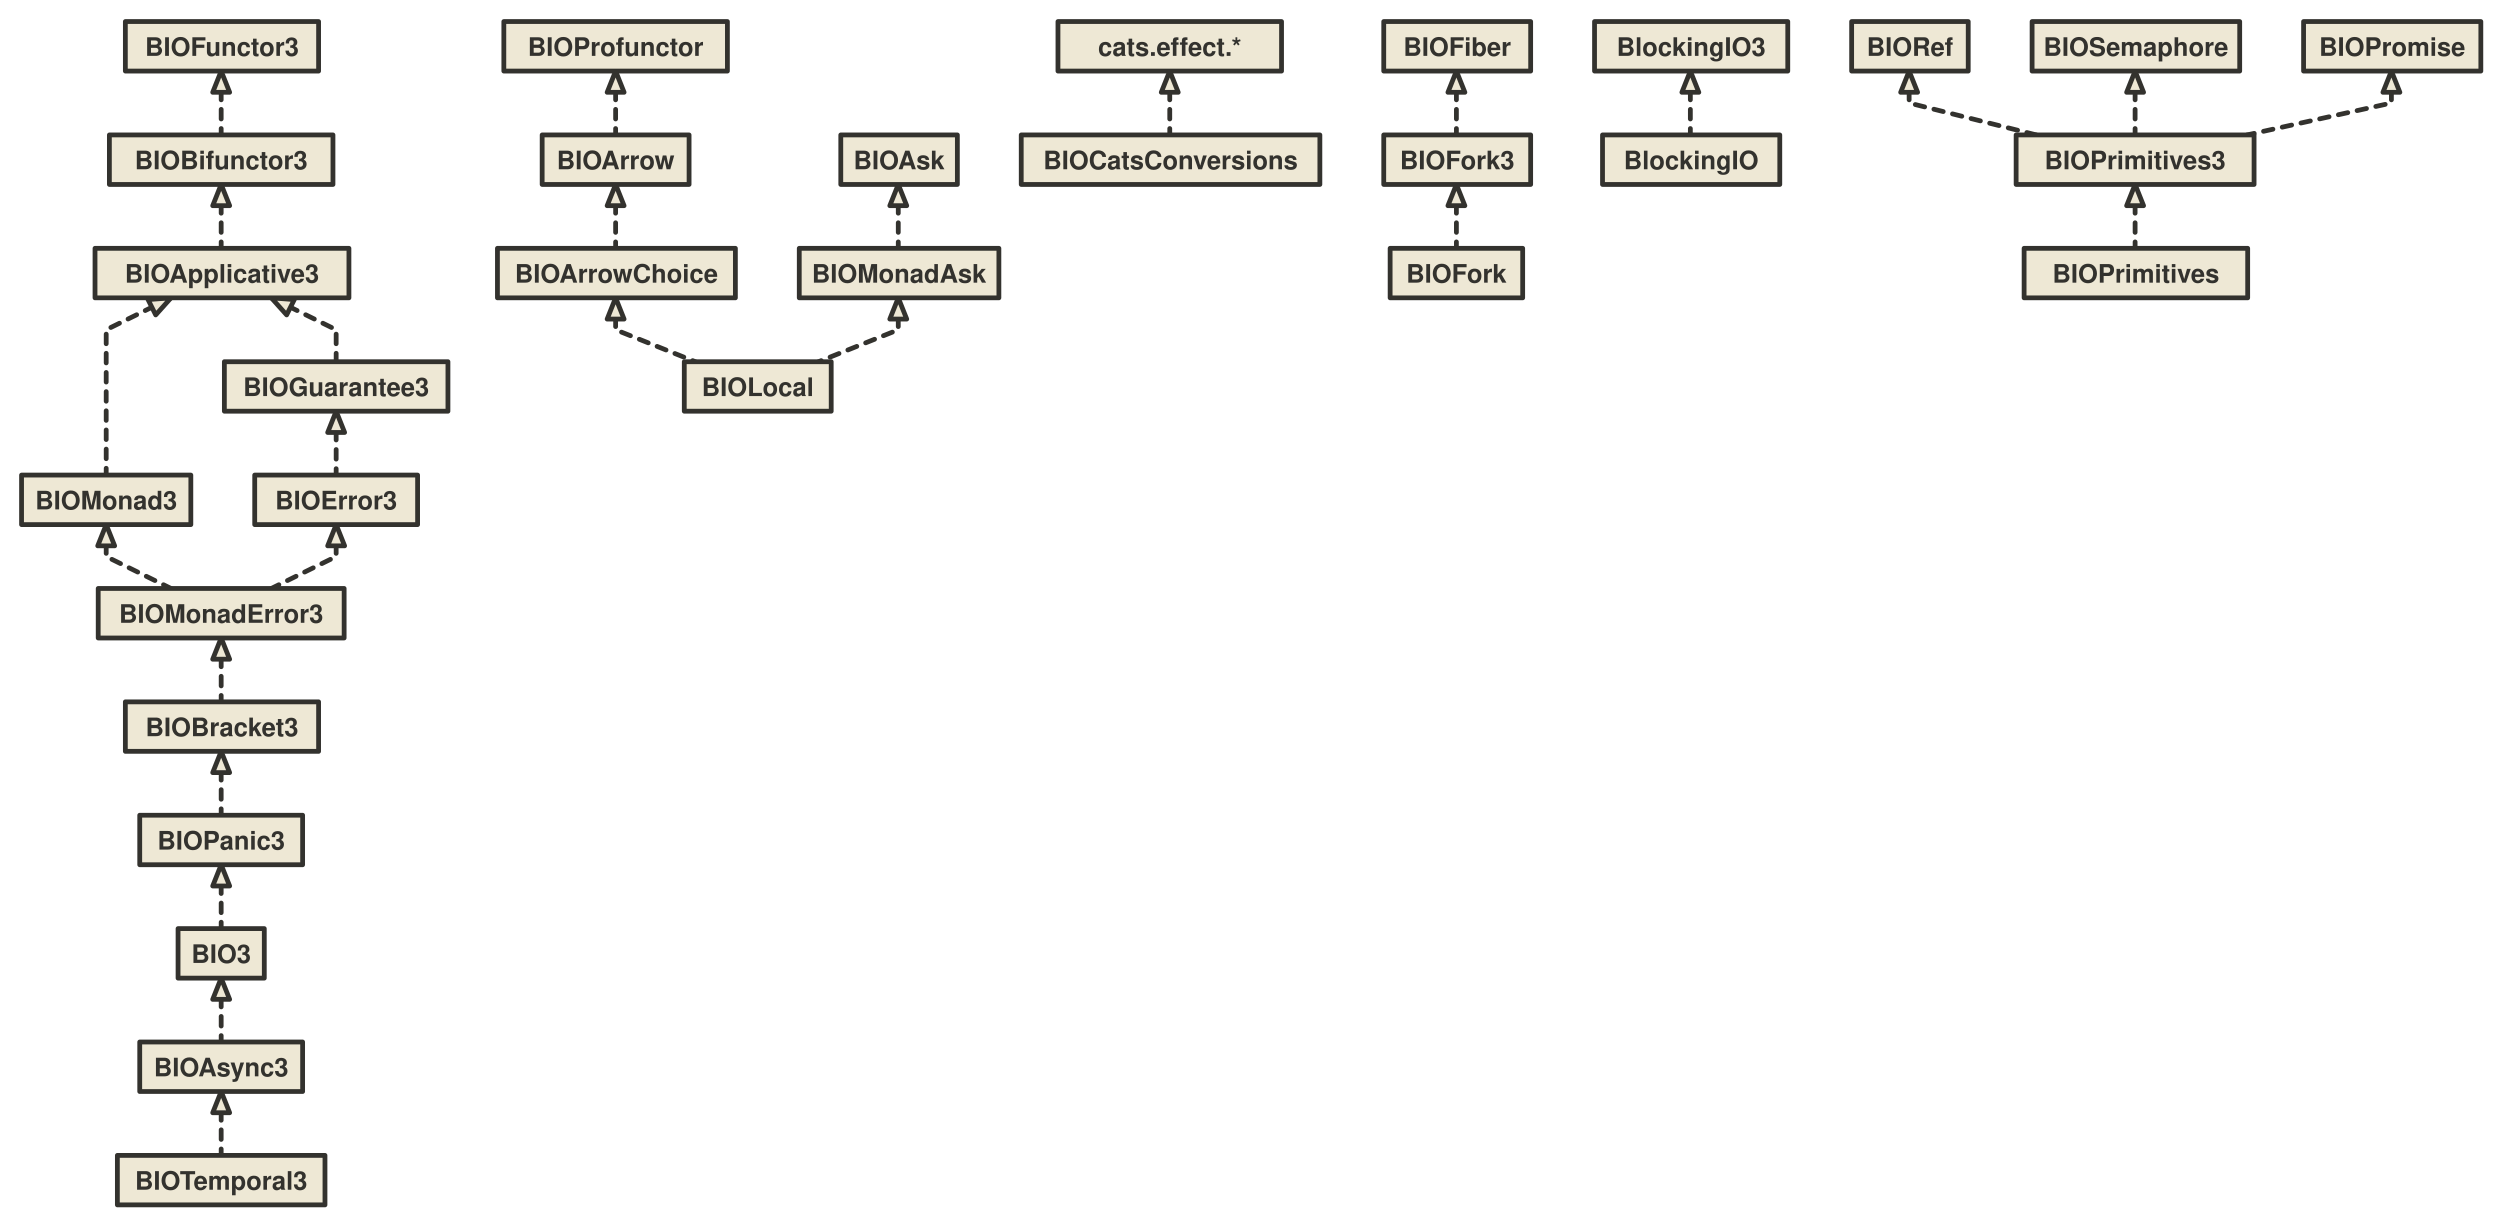
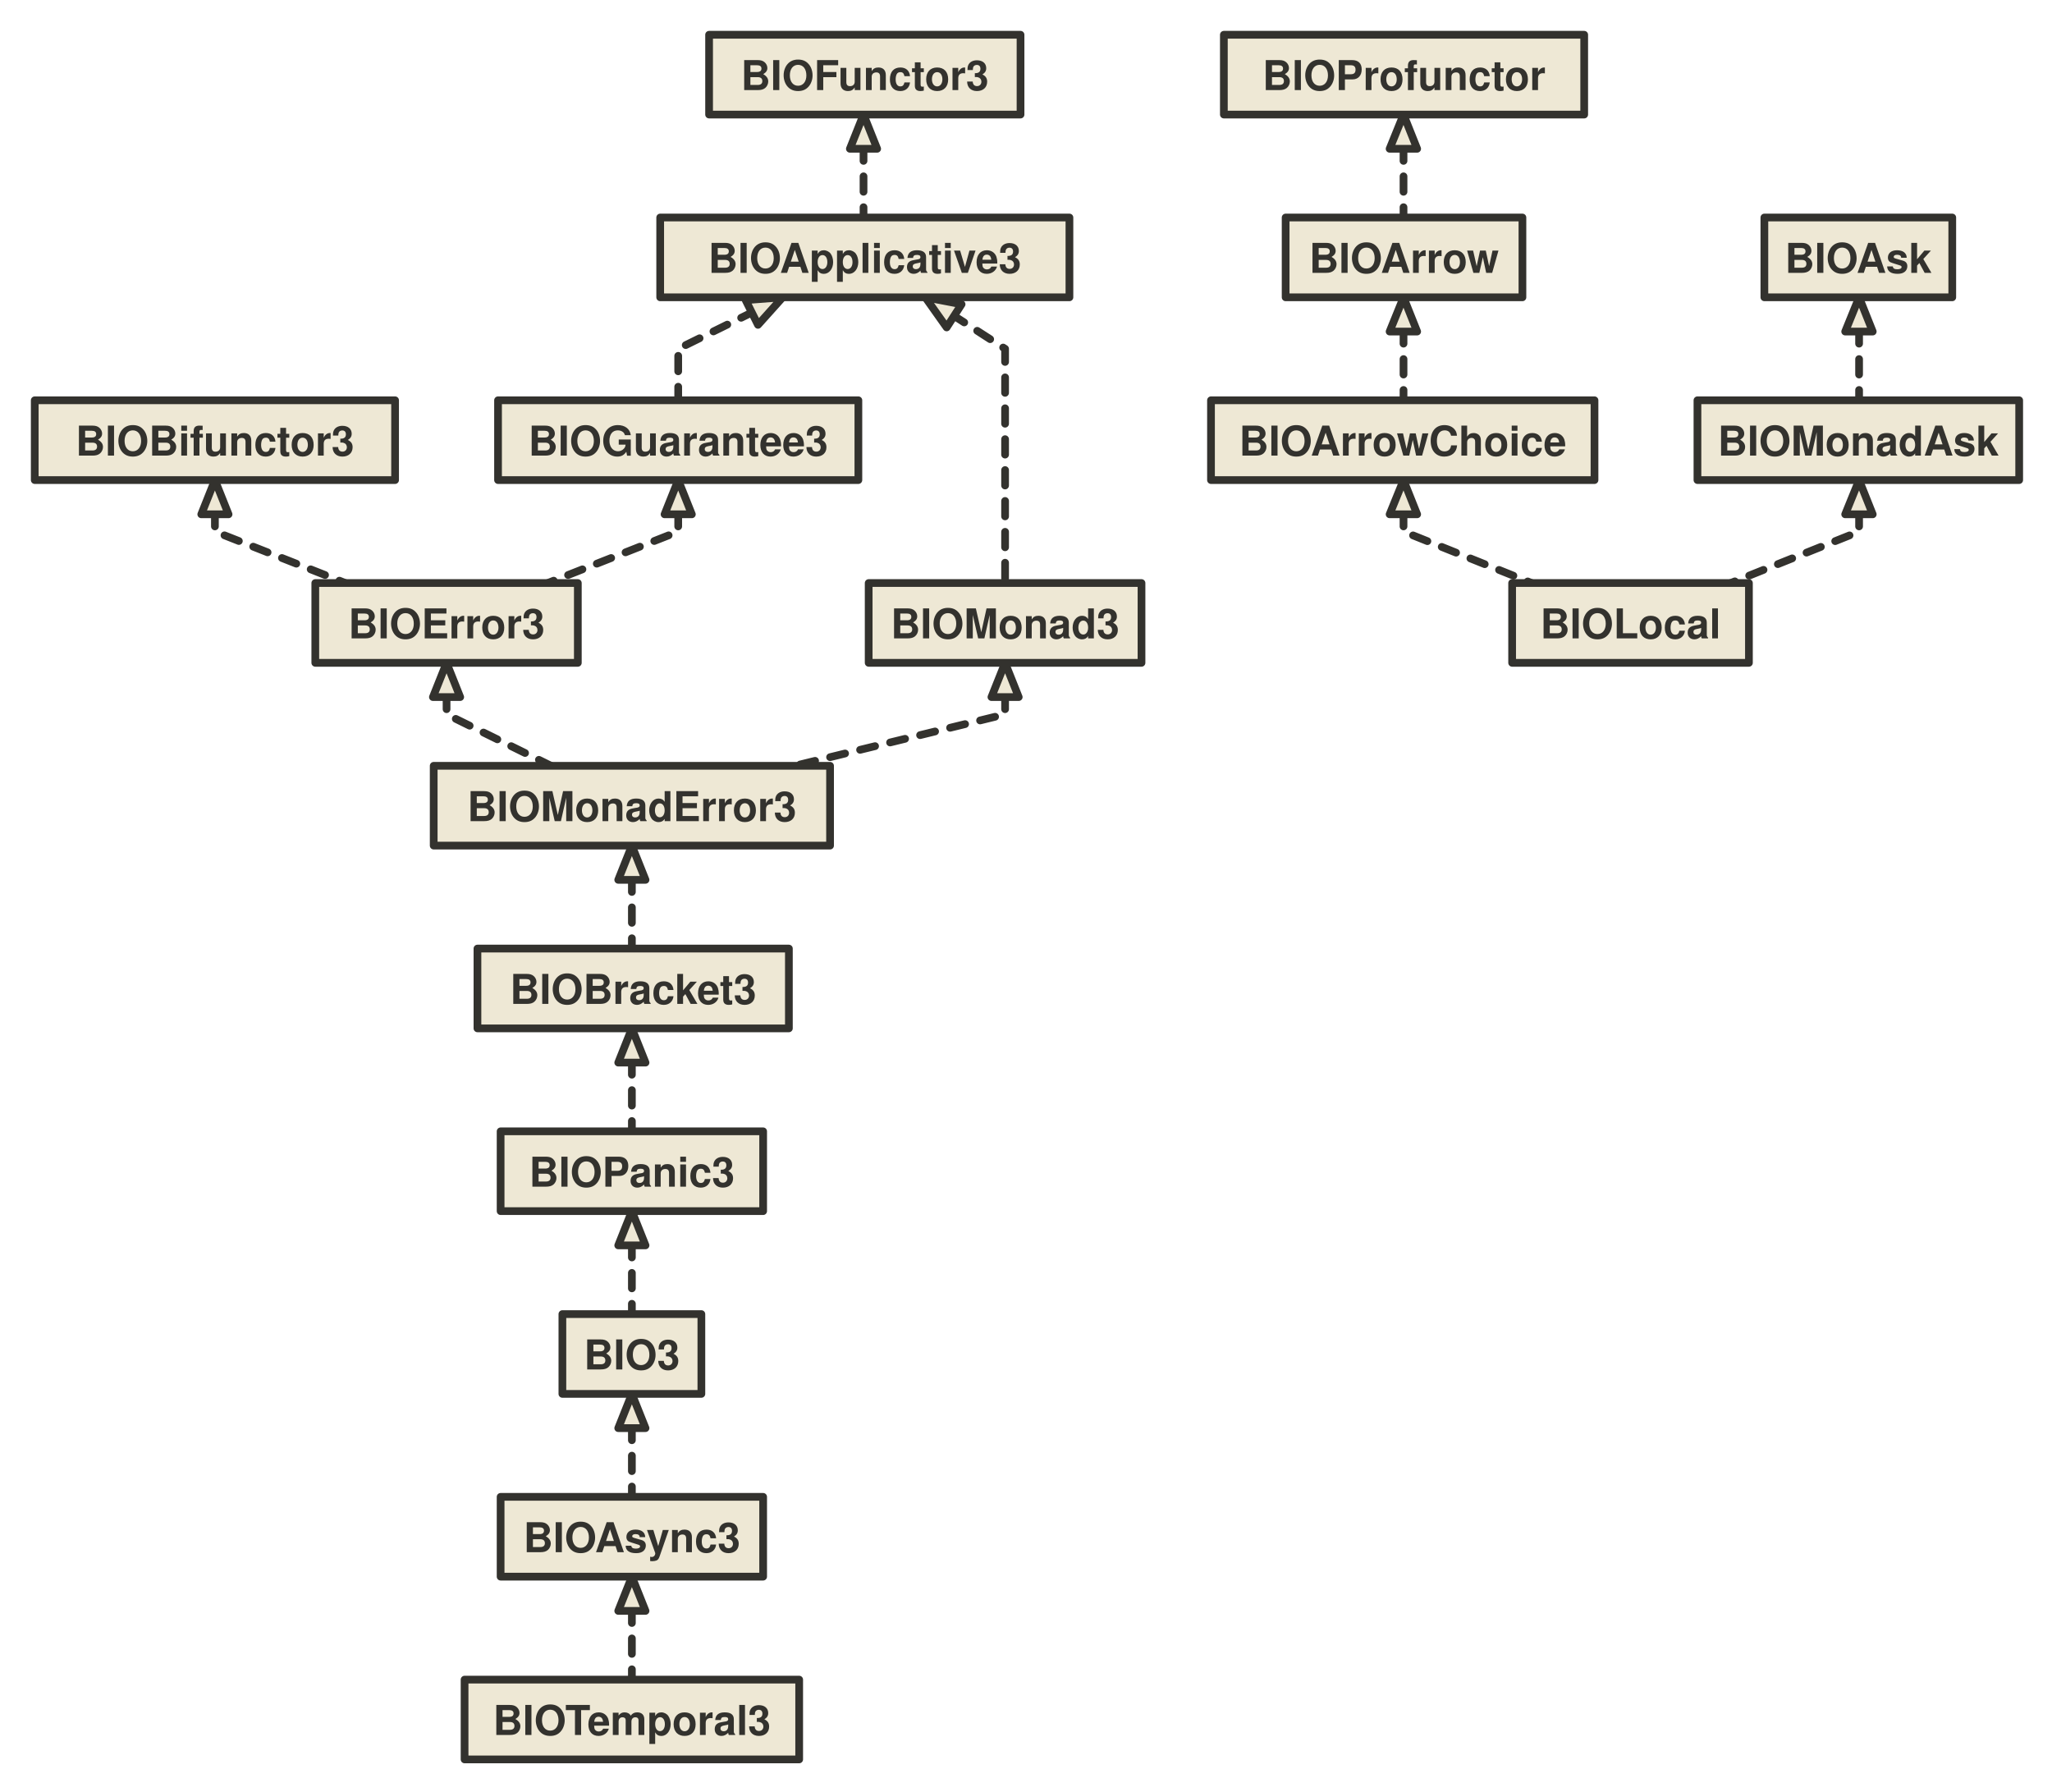
- <svg xmlns="http://www.w3.org/2000/svg" version="1.1" baseProfile="full" width="1565.5" height="767" viewbox="0 0 1565.5 767" style="font-weight:bold; font-size:12pt; font-family:'Calibri', Helvetica, sans-serif;;stroke-width:3;stroke-linejoin:round;stroke-linecap:round">
-   <path d="M138.5 44.5 L138.5 64.5 L138.5 84.5 L138.5 84.5 " style="stroke:#33322E;fill:none;stroke-dasharray:6 6;" />
-   <path d="M143.8 57.8 L138.5 57.8 L133.2 57.8 L138.5 44.5 Z" style="stroke:#33322E;fill:#eee8d5;stroke-dasharray:none;" />
-   <path d="M138.5 115.5 L138.5 135.5 L138.5 155.5 L138.5 155.5 " style="stroke:#33322E;fill:none;stroke-dasharray:6 6;" />
-   <path d="M143.8 128.8 L138.5 128.8 L133.2 128.8 L138.5 115.5 Z" style="stroke:#33322E;fill:#eee8d5;stroke-dasharray:none;" />
-   <path d="M169.9 186.5 L210.5 206.5 L210.5 226.5 L210.5 226.5 " style="stroke:#33322E;fill:none;stroke-dasharray:6 6;" />
-   <path d="M184.3 187.6 L181.9 192.4 L179.5 197.2 L169.9 186.5 Z" style="stroke:#33322E;fill:#eee8d5;stroke-dasharray:none;" />
-   <path d="M107.1 186.5 L66.5 206.5 L66.5 242 L66.5 242 L66.5 277.5 L66.5 277.5 L66.5 297.5 L66.5 297.5 " style="stroke:#33322E;fill:none;stroke-dasharray:6 6;" />
-   <path d="M97.5 197.2 L95.1 192.4 L92.7 187.6 L107.1 186.5 Z" style="stroke:#33322E;fill:#eee8d5;stroke-dasharray:none;" />
-   <path d="M210.5 257.5 L210.5 277.5 L210.5 297.5 L210.5 297.5 " style="stroke:#33322E;fill:none;stroke-dasharray:6 6;" />
-   <path d="M215.8 270.8 L210.5 270.8 L205.2 270.8 L210.5 257.5 Z" style="stroke:#33322E;fill:#eee8d5;stroke-dasharray:none;" />
-   <path d="M210.5 328.5 L210.5 348.5 L169.9 368.5 L169.9 368.5 " style="stroke:#33322E;fill:none;stroke-dasharray:6 6;" />
-   <path d="M215.8 341.8 L210.5 341.8 L205.2 341.8 L210.5 328.5 Z" style="stroke:#33322E;fill:#eee8d5;stroke-dasharray:none;" />
-   <path d="M66.5 328.5 L66.5 348.5 L107.1 368.5 L107.1 368.5 " style="stroke:#33322E;fill:none;stroke-dasharray:6 6;" />
-   <path d="M71.8 341.8 L66.5 341.8 L61.2 341.8 L66.5 328.5 Z" style="stroke:#33322E;fill:#eee8d5;stroke-dasharray:none;" />
-   <path d="M138.5 399.5 L138.5 419.5 L138.5 439.5 L138.5 439.5 " style="stroke:#33322E;fill:none;stroke-dasharray:6 6;" />
-   <path d="M143.8 412.8 L138.5 412.8 L133.2 412.8 L138.5 399.5 Z" style="stroke:#33322E;fill:#eee8d5;stroke-dasharray:none;" />
-   <path d="M138.5 470.5 L138.5 490.5 L138.5 510.5 L138.5 510.5 " style="stroke:#33322E;fill:none;stroke-dasharray:6 6;" />
-   <path d="M143.8 483.8 L138.5 483.8 L133.2 483.8 L138.5 470.5 Z" style="stroke:#33322E;fill:#eee8d5;stroke-dasharray:none;" />
-   <path d="M138.5 541.5 L138.5 561.5 L138.5 581.5 L138.5 581.5 " style="stroke:#33322E;fill:none;stroke-dasharray:6 6;" />
-   <path d="M143.8 554.8 L138.5 554.8 L133.2 554.8 L138.5 541.5 Z" style="stroke:#33322E;fill:#eee8d5;stroke-dasharray:none;" />
-   <path d="M138.5 612.5 L138.5 632.5 L138.5 652.5 L138.5 652.5 " style="stroke:#33322E;fill:none;stroke-dasharray:6 6;" />
-   <path d="M143.8 625.8 L138.5 625.8 L133.2 625.8 L138.5 612.5 Z" style="stroke:#33322E;fill:#eee8d5;stroke-dasharray:none;" />
-   <path d="M138.5 683.5 L138.5 703.5 L138.5 723.5 L138.5 723.5 " style="stroke:#33322E;fill:none;stroke-dasharray:6 6;" />
-   <path d="M143.8 696.8 L138.5 696.8 L133.2 696.8 L138.5 683.5 Z" style="stroke:#33322E;fill:#eee8d5;stroke-dasharray:none;" />
-   <path d="M385.5 44.5 L385.5 64.5 L385.5 84.5 L385.5 84.5 " style="stroke:#33322E;fill:none;stroke-dasharray:6 6;" />
-   <path d="M390.8 57.8 L385.5 57.8 L380.2 57.8 L385.5 44.5 Z" style="stroke:#33322E;fill:#eee8d5;stroke-dasharray:none;" />
-   <path d="M385.5 115.5 L385.5 135.5 L385.5 155.5 L385.5 155.5 " style="stroke:#33322E;fill:none;stroke-dasharray:6 6;" />
-   <path d="M390.8 128.8 L385.5 128.8 L380.2 128.8 L385.5 115.5 Z" style="stroke:#33322E;fill:#eee8d5;stroke-dasharray:none;" />
-   <path d="M385.5 186.5 L385.5 206.5 L435.4 226.5 L435.4 226.5 " style="stroke:#33322E;fill:none;stroke-dasharray:6 6;" />
-   <path d="M390.8 199.8 L385.5 199.8 L380.2 199.8 L385.5 186.5 Z" style="stroke:#33322E;fill:#eee8d5;stroke-dasharray:none;" />
-   <path d="M562.5 115.5 L562.5 135.5 L562.5 155.5 L562.5 155.5 " style="stroke:#33322E;fill:none;stroke-dasharray:6 6;" />
-   <path d="M567.8 128.8 L562.5 128.8 L557.2 128.8 L562.5 115.5 Z" style="stroke:#33322E;fill:#eee8d5;stroke-dasharray:none;" />
-   <path d="M562.5 186.5 L562.5 206.5 L512.6 226.5 L512.6 226.5 " style="stroke:#33322E;fill:none;stroke-dasharray:6 6;" />
-   <path d="M567.8 199.8 L562.5 199.8 L557.2 199.8 L562.5 186.5 Z" style="stroke:#33322E;fill:#eee8d5;stroke-dasharray:none;" />
-   <path d="M732.5 44.5 L732.5 64.5 L732.5 84.5 L732.5 84.5 " style="stroke:#33322E;fill:none;stroke-dasharray:6 6;" />
-   <path d="M737.8 57.8 L732.5 57.8 L727.2 57.8 L732.5 44.5 Z" style="stroke:#33322E;fill:#eee8d5;stroke-dasharray:none;" />
-   <path d="M912 44.5 L912 64.5 L912 84.5 L912 84.5 " style="stroke:#33322E;fill:none;stroke-dasharray:6 6;" />
-   <path d="M917.3 57.8 L912 57.8 L906.7 57.8 L912 44.5 Z" style="stroke:#33322E;fill:#eee8d5;stroke-dasharray:none;" />
-   <path d="M912 115.5 L912 135.5 L912 155.5 L912 155.5 " style="stroke:#33322E;fill:none;stroke-dasharray:6 6;" />
-   <path d="M917.3 128.8 L912 128.8 L906.7 128.8 L912 115.5 Z" style="stroke:#33322E;fill:#eee8d5;stroke-dasharray:none;" />
-   <path d="M1058.5 44.5 L1058.5 64.5 L1058.5 84.5 L1058.5 84.5 " style="stroke:#33322E;fill:none;stroke-dasharray:6 6;" />
-   <path d="M1063.8 57.8 L1058.5 57.8 L1053.2 57.8 L1058.5 44.5 Z" style="stroke:#33322E;fill:#eee8d5;stroke-dasharray:none;" />
-   <path d="M1497.5 44.5 L1497.5 64.5 L1407.1 84.5 L1407.1 84.5 " style="stroke:#33322E;fill:none;stroke-dasharray:6 6;" />
-   <path d="M1502.8 57.8 L1497.5 57.8 L1492.2 57.8 L1497.5 44.5 Z" style="stroke:#33322E;fill:#eee8d5;stroke-dasharray:none;" />
-   <path d="M1337 44.5 L1337 64.5 L1337 84.5 L1337 84.5 " style="stroke:#33322E;fill:none;stroke-dasharray:6 6;" />
-   <path d="M1342.3 57.8 L1337 57.8 L1331.7 57.8 L1337 44.5 Z" style="stroke:#33322E;fill:#eee8d5;stroke-dasharray:none;" />
-   <path d="M1195.5 44.5 L1195.5 64.5 L1275.2 84.5 L1275.2 84.5 " style="stroke:#33322E;fill:none;stroke-dasharray:6 6;" />
-   <path d="M1200.8 57.8 L1195.5 57.8 L1190.2 57.8 L1195.5 44.5 Z" style="stroke:#33322E;fill:#eee8d5;stroke-dasharray:none;" />
-   <path d="M1337 115.5 L1337 135.5 L1337 155.5 L1337 155.5 " style="stroke:#33322E;fill:none;stroke-dasharray:6 6;" />
-   <path d="M1342.3 128.8 L1337 128.8 L1331.7 128.8 L1337 115.5 Z" style="stroke:#33322E;fill:#eee8d5;stroke-dasharray:none;" />
-   <rect x="78.5" y="13.5" height="31" width="121" style="stroke:#33322E;fill:#eee8d5;stroke-dasharray:none;" />
-   <text x="139" y="35" style="fill: #33322E;text-anchor: middle;">BIOFunctor3</text>
-   <rect x="68.5" y="84.5" height="31" width="140" style="stroke:#33322E;fill:#eee8d5;stroke-dasharray:none;" />
-   <text x="138.5" y="106" style="fill: #33322E;text-anchor: middle;">BIOBifunctor3</text>
-   <rect x="59.5" y="155.5" height="31" width="159" style="stroke:#33322E;fill:#eee8d5;stroke-dasharray:none;" />
-   <text x="139" y="177" style="fill: #33322E;text-anchor: middle;">BIOApplicative3</text>
-   <rect x="140.5" y="226.5" height="31" width="140" style="stroke:#33322E;fill:#eee8d5;stroke-dasharray:none;" />
-   <text x="210.5" y="248" style="fill: #33322E;text-anchor: middle;">BIOGuarantee3</text>
-   <rect x="13.5" y="297.5" height="31" width="106" style="stroke:#33322E;fill:#eee8d5;stroke-dasharray:none;" />
-   <text x="66.5" y="319" style="fill: #33322E;text-anchor: middle;">BIOMonad3</text>
-   <rect x="159.5" y="297.5" height="31" width="102" style="stroke:#33322E;fill:#eee8d5;stroke-dasharray:none;" />
-   <text x="210.5" y="319" style="fill: #33322E;text-anchor: middle;">BIOError3</text>
-   <rect x="61.5" y="368.5" height="31" width="154" style="stroke:#33322E;fill:#eee8d5;stroke-dasharray:none;" />
-   <text x="138.5" y="390" style="fill: #33322E;text-anchor: middle;">BIOMonadError3</text>
-   <rect x="78.5" y="439.5" height="31" width="121" style="stroke:#33322E;fill:#eee8d5;stroke-dasharray:none;" />
-   <text x="139" y="461" style="fill: #33322E;text-anchor: middle;">BIOBracket3</text>
-   <rect x="87.5" y="510.5" height="31" width="102" style="stroke:#33322E;fill:#eee8d5;stroke-dasharray:none;" />
-   <text x="138.5" y="532" style="fill: #33322E;text-anchor: middle;">BIOPanic3</text>
-   <rect x="111.5" y="581.5" height="31" width="54" style="stroke:#33322E;fill:#eee8d5;stroke-dasharray:none;" />
-   <text x="138.5" y="603" style="fill: #33322E;text-anchor: middle;">BIO3</text>
-   <rect x="87.5" y="652.5" height="31" width="102" style="stroke:#33322E;fill:#eee8d5;stroke-dasharray:none;" />
-   <text x="138.5" y="674" style="fill: #33322E;text-anchor: middle;">BIOAsync3</text>
-   <rect x="73.5" y="723.5" height="31" width="130" style="stroke:#33322E;fill:#eee8d5;stroke-dasharray:none;" />
-   <text x="138.5" y="745" style="fill: #33322E;text-anchor: middle;">BIOTemporal3</text>
-   <rect x="315.5" y="13.5" height="31" width="140" style="stroke:#33322E;fill:#eee8d5;stroke-dasharray:none;" />
-   <text x="385.5" y="35" style="fill: #33322E;text-anchor: middle;">BIOProfunctor</text>
-   <rect x="339.5" y="84.5" height="31" width="92" style="stroke:#33322E;fill:#eee8d5;stroke-dasharray:none;" />
-   <text x="385.5" y="106" style="fill: #33322E;text-anchor: middle;">BIOArrow</text>
-   <rect x="311.5" y="155.5" height="31" width="149" style="stroke:#33322E;fill:#eee8d5;stroke-dasharray:none;" />
-   <text x="386" y="177" style="fill: #33322E;text-anchor: middle;">BIOArrowChoice</text>
-   <rect x="428.5" y="226.5" height="31" width="92" style="stroke:#33322E;fill:#eee8d5;stroke-dasharray:none;" />
-   <text x="474.5" y="248" style="fill: #33322E;text-anchor: middle;">BIOLocal</text>
-   <rect x="526.5" y="84.5" height="31" width="73" style="stroke:#33322E;fill:#eee8d5;stroke-dasharray:none;" />
-   <text x="563" y="106" style="fill: #33322E;text-anchor: middle;">BIOAsk</text>
-   <rect x="500.5" y="155.5" height="31" width="125" style="stroke:#33322E;fill:#eee8d5;stroke-dasharray:none;" />
-   <text x="563" y="177" style="fill: #33322E;text-anchor: middle;">BIOMonadAsk</text>
-   <rect x="662.5" y="13.5" height="31" width="140" style="stroke:#33322E;fill:#eee8d5;stroke-dasharray:none;" />
-   <text x="732.5" y="35" style="fill: #33322E;text-anchor: middle;">cats.effect.*</text>
-   <rect x="639.5" y="84.5" height="31" width="187" style="stroke:#33322E;fill:#eee8d5;stroke-dasharray:none;" />
-   <text x="733" y="106" style="fill: #33322E;text-anchor: middle;">BIOCatsConversions</text>
-   <rect x="866.5" y="13.5" height="31" width="92" style="stroke:#33322E;fill:#eee8d5;stroke-dasharray:none;" />
-   <text x="912.5" y="35" style="fill: #33322E;text-anchor: middle;">BIOFiber</text>
-   <rect x="866.5" y="84.5" height="31" width="92" style="stroke:#33322E;fill:#eee8d5;stroke-dasharray:none;" />
-   <text x="912.5" y="106" style="fill: #33322E;text-anchor: middle;">BIOFork3</text>
-   <rect x="870.5" y="155.5" height="31" width="83" style="stroke:#33322E;fill:#eee8d5;stroke-dasharray:none;" />
-   <text x="912" y="177" style="fill: #33322E;text-anchor: middle;">BIOFork</text>
-   <rect x="998.5" y="13.5" height="31" width="121" style="stroke:#33322E;fill:#eee8d5;stroke-dasharray:none;" />
-   <text x="1059" y="35" style="fill: #33322E;text-anchor: middle;">BlockingIO3</text>
-   <rect x="1003.5" y="84.5" height="31" width="111" style="stroke:#33322E;fill:#eee8d5;stroke-dasharray:none;" />
-   <text x="1059" y="106" style="fill: #33322E;text-anchor: middle;">BlockingIO</text>
-   <rect x="1442.5" y="13.5" height="31" width="111" style="stroke:#33322E;fill:#eee8d5;stroke-dasharray:none;" />
-   <text x="1498" y="35" style="fill: #33322E;text-anchor: middle;">BIOPromise</text>
-   <rect x="1262.5" y="84.5" height="31" width="149" style="stroke:#33322E;fill:#eee8d5;stroke-dasharray:none;" />
-   <text x="1337" y="106" style="fill: #33322E;text-anchor: middle;">BIOPrimitives3</text>
-   <rect x="1272.5" y="13.5" height="31" width="130" style="stroke:#33322E;fill:#eee8d5;stroke-dasharray:none;" />
-   <text x="1337.5" y="35" style="fill: #33322E;text-anchor: middle;">BIOSemaphore</text>
-   <rect x="1159.5" y="13.5" height="31" width="73" style="stroke:#33322E;fill:#eee8d5;stroke-dasharray:none;" />
-   <text x="1196" y="35" style="fill: #33322E;text-anchor: middle;">BIORef</text>
-   <rect x="1267.5" y="155.5" height="31" width="140" style="stroke:#33322E;fill:#eee8d5;stroke-dasharray:none;" />
-   <text x="1337.5" y="177" style="fill: #33322E;text-anchor: middle;">BIOPrimitives</text>
+ <svg xmlns="http://www.w3.org/2000/svg" version="1.1" baseProfile="full" width="797.25" height="696" viewbox="0 0 797.25 696" style="font-weight:bold; font-size:12pt; font-family:'Calibri', Helvetica, sans-serif;;stroke-width:3;stroke-linejoin:round;stroke-linecap:round">
+   <path d="M83.5 186.5 L83.5 206.5 L134.2 226.5 L134.2 226.5 " style="stroke:#33322E;fill:none;stroke-dasharray:6 6;" />
+   <path d="M88.8 199.8 L83.5 199.8 L78.2 199.8 L83.5 186.5 Z" style="stroke:#33322E;fill:#eee8d5;stroke-dasharray:none;" />
+   <path d="M335.5 44.5 L335.5 64.5 L335.5 84.5 L335.5 84.5 " style="stroke:#33322E;fill:none;stroke-dasharray:6 6;" />
+   <path d="M340.8 57.8 L335.5 57.8 L330.2 57.8 L335.5 44.5 Z" style="stroke:#33322E;fill:#eee8d5;stroke-dasharray:none;" />
+   <path d="M304.1 115.5 L263.5 135.5 L263.5 155.5 L263.5 155.5 " style="stroke:#33322E;fill:none;stroke-dasharray:6 6;" />
+   <path d="M294.5 126.2 L292.1 121.4 L289.7 116.6 L304.1 115.5 Z" style="stroke:#33322E;fill:#eee8d5;stroke-dasharray:none;" />
+   <path d="M359.5 115.5 L390.5 135.5 L390.5 171 L390.5 171 L390.5 206.5 L390.5 206.5 L390.5 226.5 L390.5 226.5 " style="stroke:#33322E;fill:none;stroke-dasharray:6 6;" />
+   <path d="M373.6 118.2 L370.7 122.7 L367.8 127.2 L359.5 115.5 Z" style="stroke:#33322E;fill:#eee8d5;stroke-dasharray:none;" />
+   <path d="M263.5 186.5 L263.5 206.5 L212.8 226.5 L212.8 226.5 " style="stroke:#33322E;fill:none;stroke-dasharray:6 6;" />
+   <path d="M268.8 199.8 L263.5 199.8 L258.2 199.8 L263.5 186.5 Z" style="stroke:#33322E;fill:#eee8d5;stroke-dasharray:none;" />
+   <path d="M173.5 257.5 L173.5 277.5 L214.1 297.5 L214.1 297.5 " style="stroke:#33322E;fill:none;stroke-dasharray:6 6;" />
+   <path d="M178.8 270.8 L173.5 270.8 L168.2 270.8 L173.5 257.5 Z" style="stroke:#33322E;fill:#eee8d5;stroke-dasharray:none;" />
+   <path d="M390.5 257.5 L390.5 277.5 L308.8 297.5 L308.8 297.5 " style="stroke:#33322E;fill:none;stroke-dasharray:6 6;" />
+   <path d="M395.8 270.8 L390.5 270.8 L385.2 270.8 L390.5 257.5 Z" style="stroke:#33322E;fill:#eee8d5;stroke-dasharray:none;" />
+   <path d="M245.5 328.5 L245.5 348.5 L245.5 368.5 L245.5 368.5 " style="stroke:#33322E;fill:none;stroke-dasharray:6 6;" />
+   <path d="M250.8 341.8 L245.5 341.8 L240.2 341.8 L245.5 328.5 Z" style="stroke:#33322E;fill:#eee8d5;stroke-dasharray:none;" />
+   <path d="M245.5 399.5 L245.5 419.5 L245.5 439.5 L245.5 439.5 " style="stroke:#33322E;fill:none;stroke-dasharray:6 6;" />
+   <path d="M250.8 412.8 L245.5 412.8 L240.2 412.8 L245.5 399.5 Z" style="stroke:#33322E;fill:#eee8d5;stroke-dasharray:none;" />
+   <path d="M245.5 470.5 L245.5 490.5 L245.5 510.5 L245.5 510.5 " style="stroke:#33322E;fill:none;stroke-dasharray:6 6;" />
+   <path d="M250.8 483.8 L245.5 483.8 L240.2 483.8 L245.5 470.5 Z" style="stroke:#33322E;fill:#eee8d5;stroke-dasharray:none;" />
+   <path d="M245.5 541.5 L245.5 561.5 L245.5 581.5 L245.5 581.5 " style="stroke:#33322E;fill:none;stroke-dasharray:6 6;" />
+   <path d="M250.8 554.8 L245.5 554.8 L240.2 554.8 L245.5 541.5 Z" style="stroke:#33322E;fill:#eee8d5;stroke-dasharray:none;" />
+   <path d="M245.5 612.5 L245.5 632.5 L245.5 652.5 L245.5 652.5 " style="stroke:#33322E;fill:none;stroke-dasharray:6 6;" />
+   <path d="M250.8 625.8 L245.5 625.8 L240.2 625.8 L245.5 612.5 Z" style="stroke:#33322E;fill:#eee8d5;stroke-dasharray:none;" />
+   <path d="M545.3 44.5 L545.3 64.5 L545.3 84.5 L545.3 84.5 " style="stroke:#33322E;fill:none;stroke-dasharray:6 6;" />
+   <path d="M550.6 57.8 L545.3 57.8 L539.9 57.8 L545.3 44.5 Z" style="stroke:#33322E;fill:#eee8d5;stroke-dasharray:none;" />
+   <path d="M545.3 115.5 L545.3 135.5 L545.3 155.5 L545.3 155.5 " style="stroke:#33322E;fill:none;stroke-dasharray:6 6;" />
+   <path d="M550.6 128.8 L545.3 128.8 L539.9 128.8 L545.3 115.5 Z" style="stroke:#33322E;fill:#eee8d5;stroke-dasharray:none;" />
+   <path d="M545.3 186.5 L545.3 206.5 L595.1 226.5 L595.1 226.5 " style="stroke:#33322E;fill:none;stroke-dasharray:6 6;" />
+   <path d="M550.6 199.8 L545.3 199.8 L539.9 199.8 L545.3 186.5 Z" style="stroke:#33322E;fill:#eee8d5;stroke-dasharray:none;" />
+   <path d="M722.3 115.5 L722.3 135.5 L722.3 155.5 L722.3 155.5 " style="stroke:#33322E;fill:none;stroke-dasharray:6 6;" />
+   <path d="M727.6 128.8 L722.3 128.8 L716.9 128.8 L722.3 115.5 Z" style="stroke:#33322E;fill:#eee8d5;stroke-dasharray:none;" />
+   <path d="M722.3 186.5 L722.3 206.5 L672.4 226.5 L672.4 226.5 " style="stroke:#33322E;fill:none;stroke-dasharray:6 6;" />
+   <path d="M727.6 199.8 L722.3 199.8 L716.9 199.8 L722.3 186.5 Z" style="stroke:#33322E;fill:#eee8d5;stroke-dasharray:none;" />
+   <rect x="13.5" y="155.5" height="31" width="140" style="stroke:#33322E;fill:#eee8d5;stroke-dasharray:none;" />
+   <text x="83.5" y="177" style="fill: #33322E;text-anchor: middle;">BIOBifunctor3</text>
+   <rect x="122.5" y="226.5" height="31" width="102" style="stroke:#33322E;fill:#eee8d5;stroke-dasharray:none;" />
+   <text x="173.5" y="248" style="fill: #33322E;text-anchor: middle;">BIOError3</text>
+   <rect x="275.5" y="13.5" height="31" width="121" style="stroke:#33322E;fill:#eee8d5;stroke-dasharray:none;" />
+   <text x="336" y="35" style="fill: #33322E;text-anchor: middle;">BIOFunctor3</text>
+   <rect x="256.5" y="84.5" height="31" width="159" style="stroke:#33322E;fill:#eee8d5;stroke-dasharray:none;" />
+   <text x="336" y="106" style="fill: #33322E;text-anchor: middle;">BIOApplicative3</text>
+   <rect x="193.5" y="155.5" height="31" width="140" style="stroke:#33322E;fill:#eee8d5;stroke-dasharray:none;" />
+   <text x="263.5" y="177" style="fill: #33322E;text-anchor: middle;">BIOGuarantee3</text>
+   <rect x="337.5" y="226.5" height="31" width="106" style="stroke:#33322E;fill:#eee8d5;stroke-dasharray:none;" />
+   <text x="390.5" y="248" style="fill: #33322E;text-anchor: middle;">BIOMonad3</text>
+   <rect x="168.5" y="297.5" height="31" width="154" style="stroke:#33322E;fill:#eee8d5;stroke-dasharray:none;" />
+   <text x="245.5" y="319" style="fill: #33322E;text-anchor: middle;">BIOMonadError3</text>
+   <rect x="185.5" y="368.5" height="31" width="121" style="stroke:#33322E;fill:#eee8d5;stroke-dasharray:none;" />
+   <text x="246" y="390" style="fill: #33322E;text-anchor: middle;">BIOBracket3</text>
+   <rect x="194.5" y="439.5" height="31" width="102" style="stroke:#33322E;fill:#eee8d5;stroke-dasharray:none;" />
+   <text x="245.5" y="461" style="fill: #33322E;text-anchor: middle;">BIOPanic3</text>
+   <rect x="218.5" y="510.5" height="31" width="54" style="stroke:#33322E;fill:#eee8d5;stroke-dasharray:none;" />
+   <text x="245.5" y="532" style="fill: #33322E;text-anchor: middle;">BIO3</text>
+   <rect x="194.5" y="581.5" height="31" width="102" style="stroke:#33322E;fill:#eee8d5;stroke-dasharray:none;" />
+   <text x="245.5" y="603" style="fill: #33322E;text-anchor: middle;">BIOAsync3</text>
+   <rect x="180.5" y="652.5" height="31" width="130" style="stroke:#33322E;fill:#eee8d5;stroke-dasharray:none;" />
+   <text x="245.5" y="674" style="fill: #33322E;text-anchor: middle;">BIOTemporal3</text>
+   <rect x="475.5" y="13.5" height="31" width="140" style="stroke:#33322E;fill:#eee8d5;stroke-dasharray:none;" />
+   <text x="545.5" y="35" style="fill: #33322E;text-anchor: middle;">BIOProfunctor</text>
+   <rect x="499.5" y="84.5" height="31" width="92" style="stroke:#33322E;fill:#eee8d5;stroke-dasharray:none;" />
+   <text x="545.5" y="106" style="fill: #33322E;text-anchor: middle;">BIOArrow</text>
+   <rect x="470.5" y="155.5" height="31" width="149" style="stroke:#33322E;fill:#eee8d5;stroke-dasharray:none;" />
+   <text x="545" y="177" style="fill: #33322E;text-anchor: middle;">BIOArrowChoice</text>
+   <rect x="587.5" y="226.5" height="31" width="92" style="stroke:#33322E;fill:#eee8d5;stroke-dasharray:none;" />
+   <text x="633.5" y="248" style="fill: #33322E;text-anchor: middle;">BIOLocal</text>
+   <rect x="685.5" y="84.5" height="31" width="73" style="stroke:#33322E;fill:#eee8d5;stroke-dasharray:none;" />
+   <text x="722" y="106" style="fill: #33322E;text-anchor: middle;">BIOAsk</text>
+   <rect x="659.5" y="155.5" height="31" width="125" style="stroke:#33322E;fill:#eee8d5;stroke-dasharray:none;" />
+   <text x="722" y="177" style="fill: #33322E;text-anchor: middle;">BIOMonadAsk</text>
</svg>
